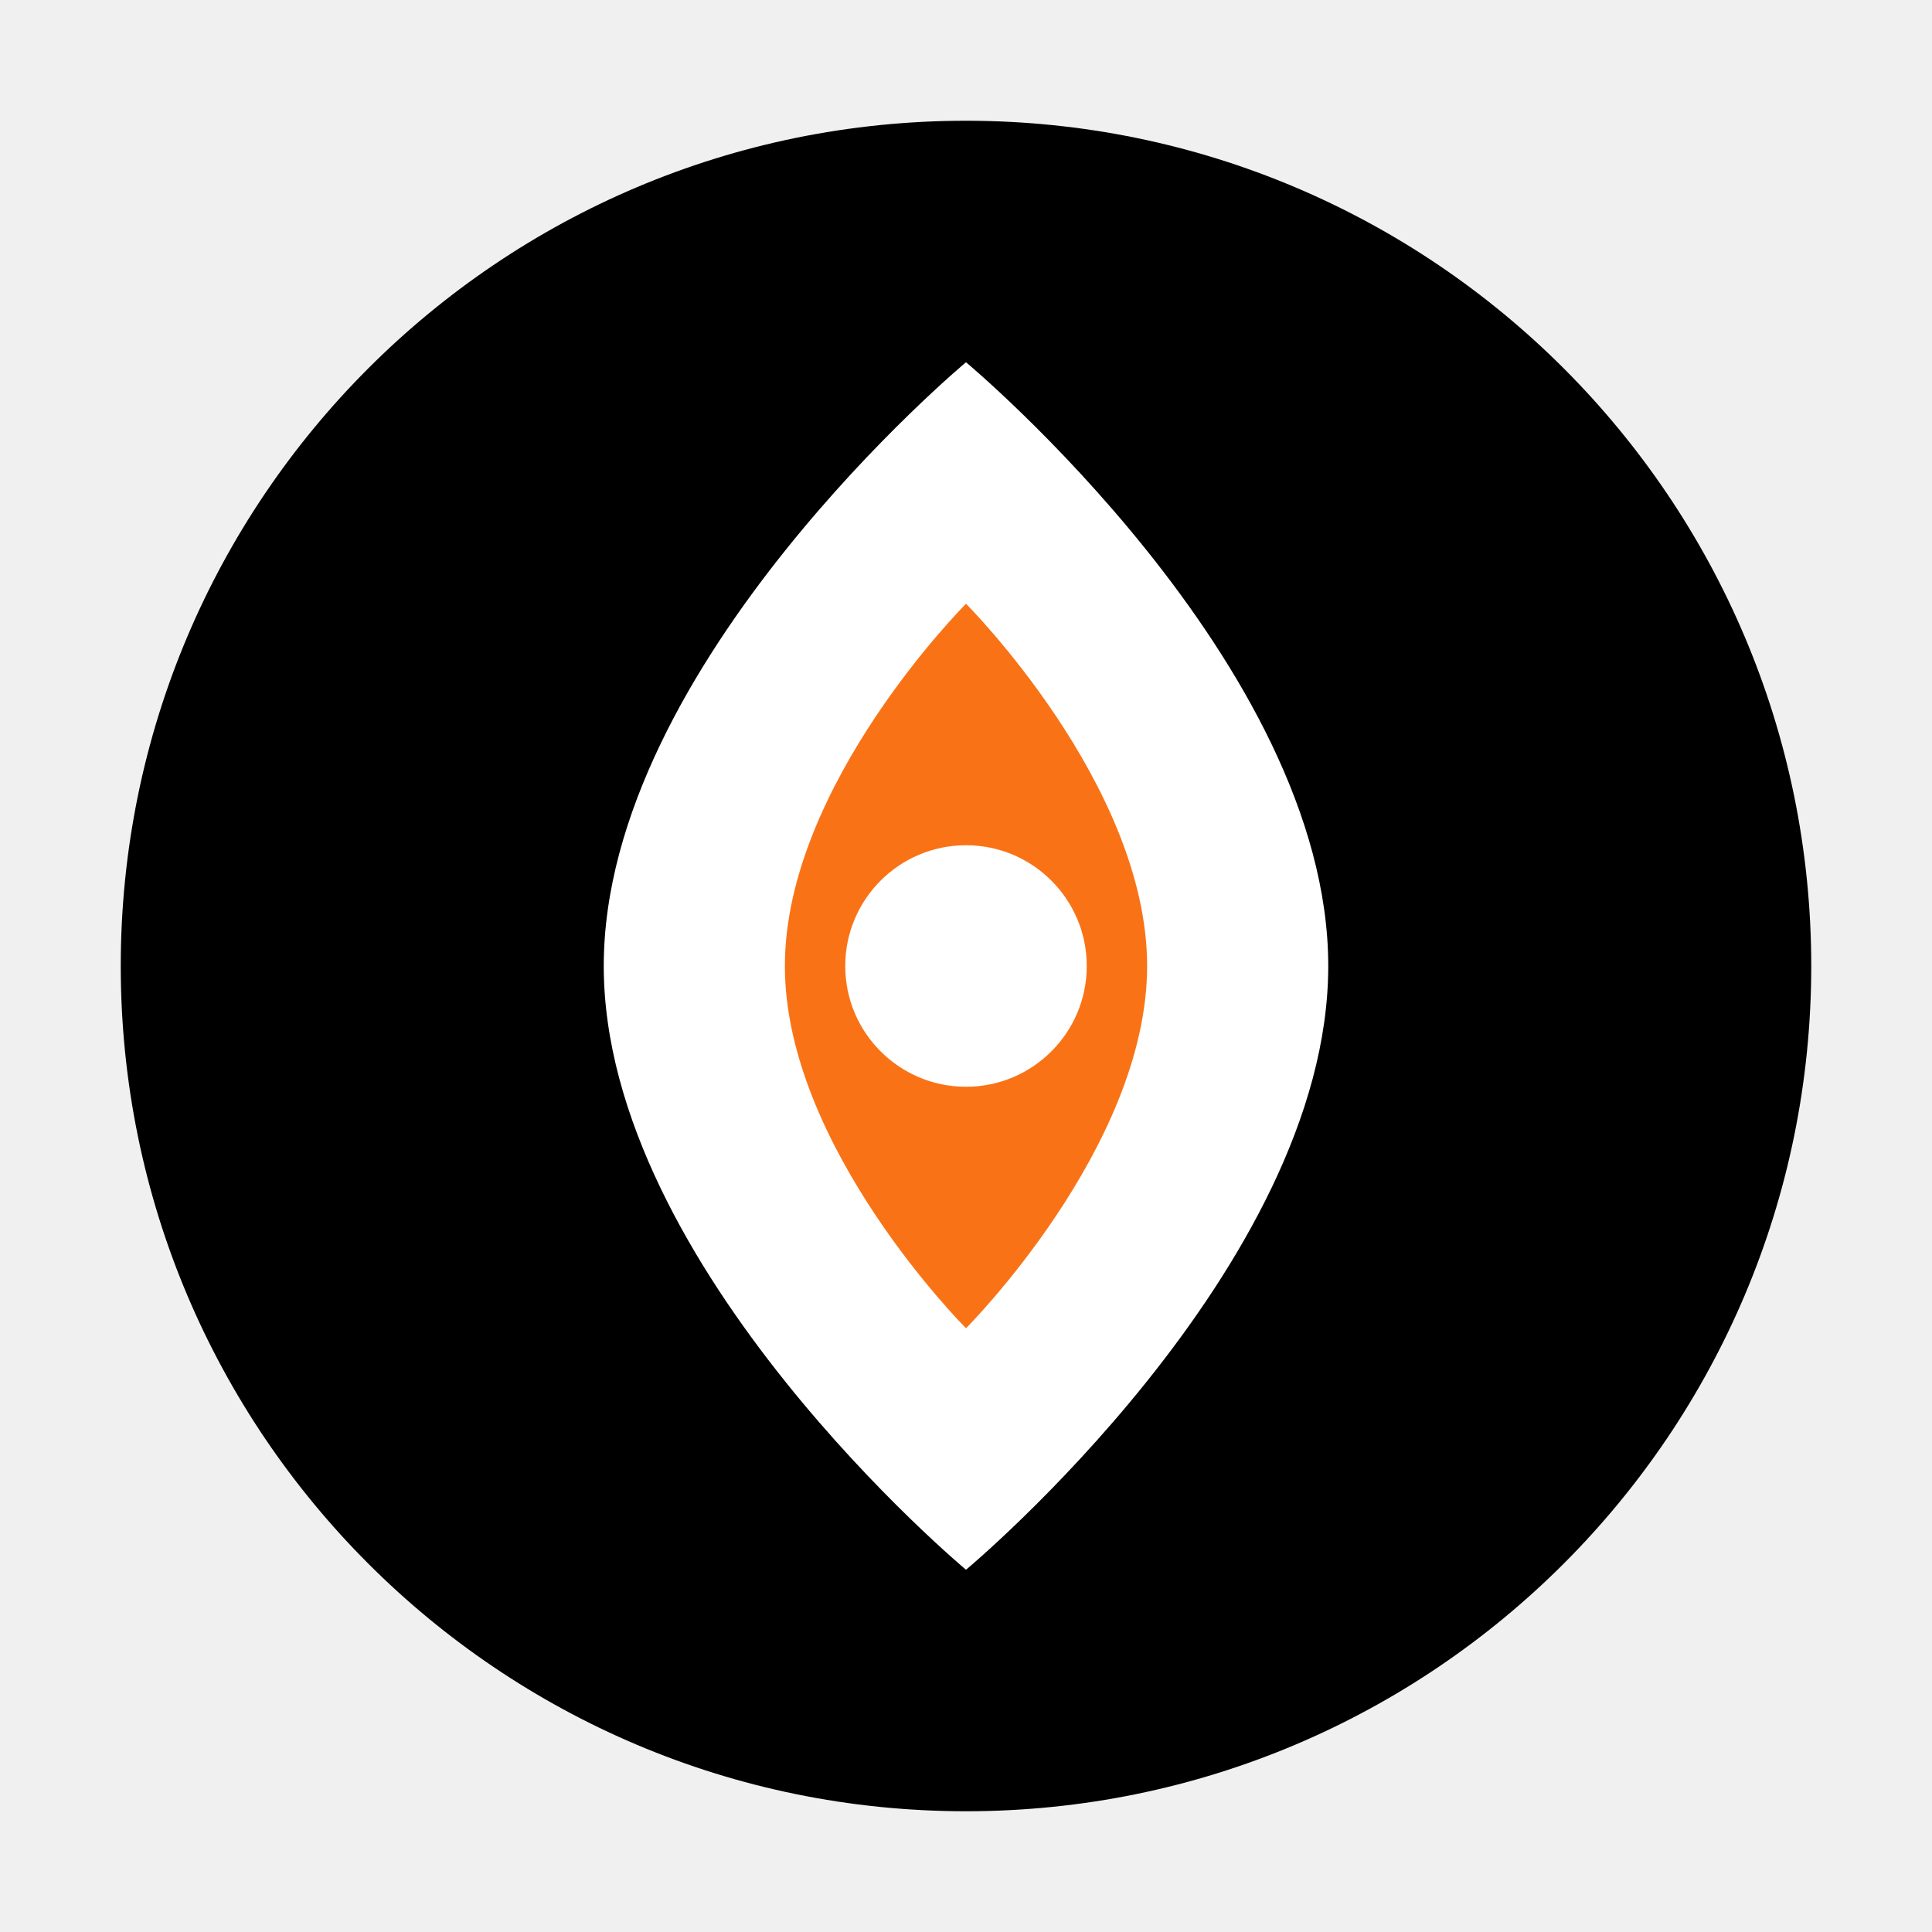
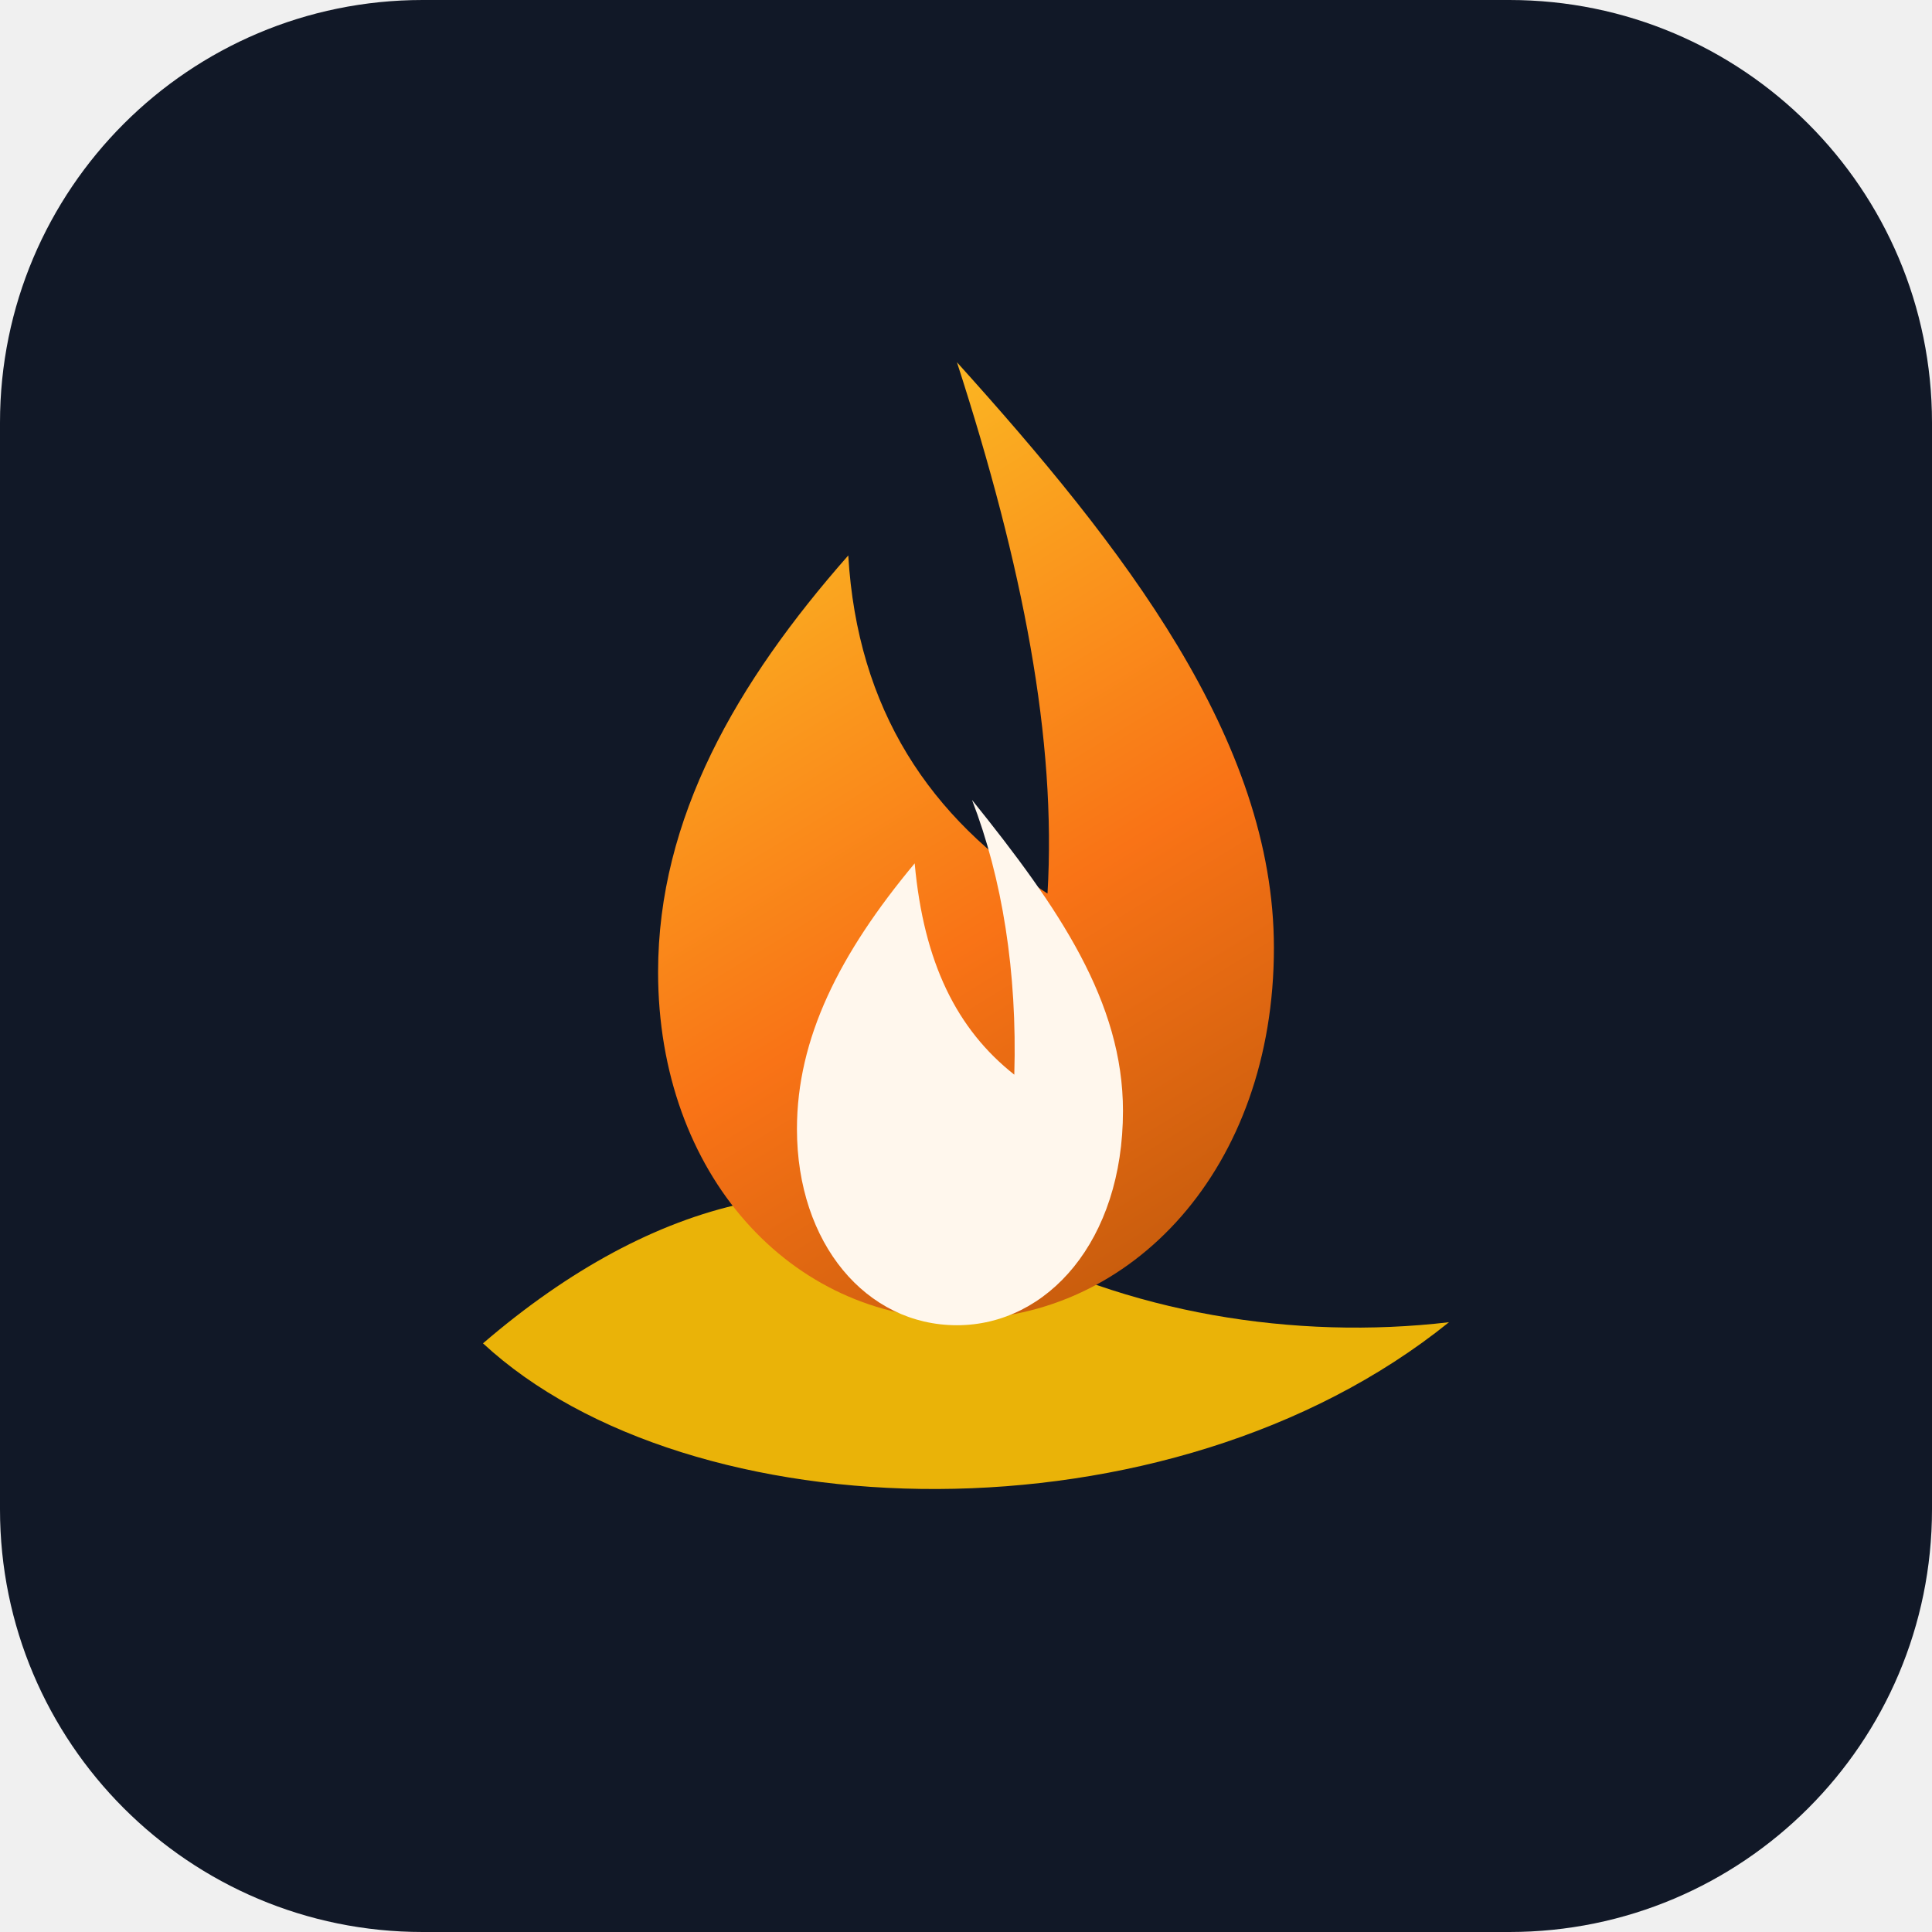
- <svg xmlns="http://www.w3.org/2000/svg" width="32" height="32" viewBox="0 0 32 32" fill="none">
-   <circle cx="16" cy="16" r="14" fill="url(#g)" />
-   <path d="M16 6C16 6 10 11 10 16C10 21 16 26 16 26C16 26 22 21 22 16C22 11 16 6 16 6Z" fill="white" />
-   <path d="M16 10C16 10 13 13 13 16C13 19 16 22 16 22C16 22 19 19 19 16C19 13 16 10 16 10Z" fill="#F97316" />
-   <circle cx="16" cy="16" r="2" fill="white" />
+ <svg xmlns="http://www.w3.org/2000/svg" width="64" height="64" viewBox="0 0 64 64" fill="none">
+   <rect width="64" height="64" rx="14" fill="#111827" />
+   <path d="M16 44.5C22.8 50.8 38.7 51.3 48 43.8C42.9 44.4 37.3 43.5 32.8 41C27.7 38.2 21.7 39.6 16 44.5Z" fill="#EAB308" />
+   <path d="M31.7 12C37.2 18.1 42.2 24.5 42.2 31.4C42.2 38.7 37.5 43.7 31.8 43.7C26.2 43.7 21.8 38.9 21.8 32.2C21.8 27.1 24.4 22.6 28.1 18.4C28.4 23.5 30.8 27.1 34.7 29.6C35 24.5 33.9 18.8 31.7 12Z" fill="url(#flame)" />
+   <path d="M32.2 26.5C35.1 30.1 37.2 33.2 37.2 36.8C37.2 41.1 34.7 43.9 31.7 43.9C28.7 43.9 26.4 41.2 26.4 37.4C26.4 34.4 27.8 31.6 30.3 28.6C30.6 31.9 31.7 34.1 33.6 35.6C33.7 32.2 33.2 29.1 32.2 26.5Z" fill="#FFF7ED" />
  <defs>
-     <linearGradient id="g" x1="0" y1="0" x2="32" y2="32" gradientUnits="userSpaceOnUse">
-       <stop stopColor="#F97316" />
-       <stop offset="1" stopColor="#EA580C" />
+     <linearGradient id="flame" x1="24" y1="14" x2="43" y2="45" gradientUnits="userSpaceOnUse">
+       <stop stop-color="#FBBF24" />
+       <stop offset=".52" stop-color="#F97316" />
+       <stop offset="1" stop-color="#B45309" />
    </linearGradient>
  </defs>
</svg>
